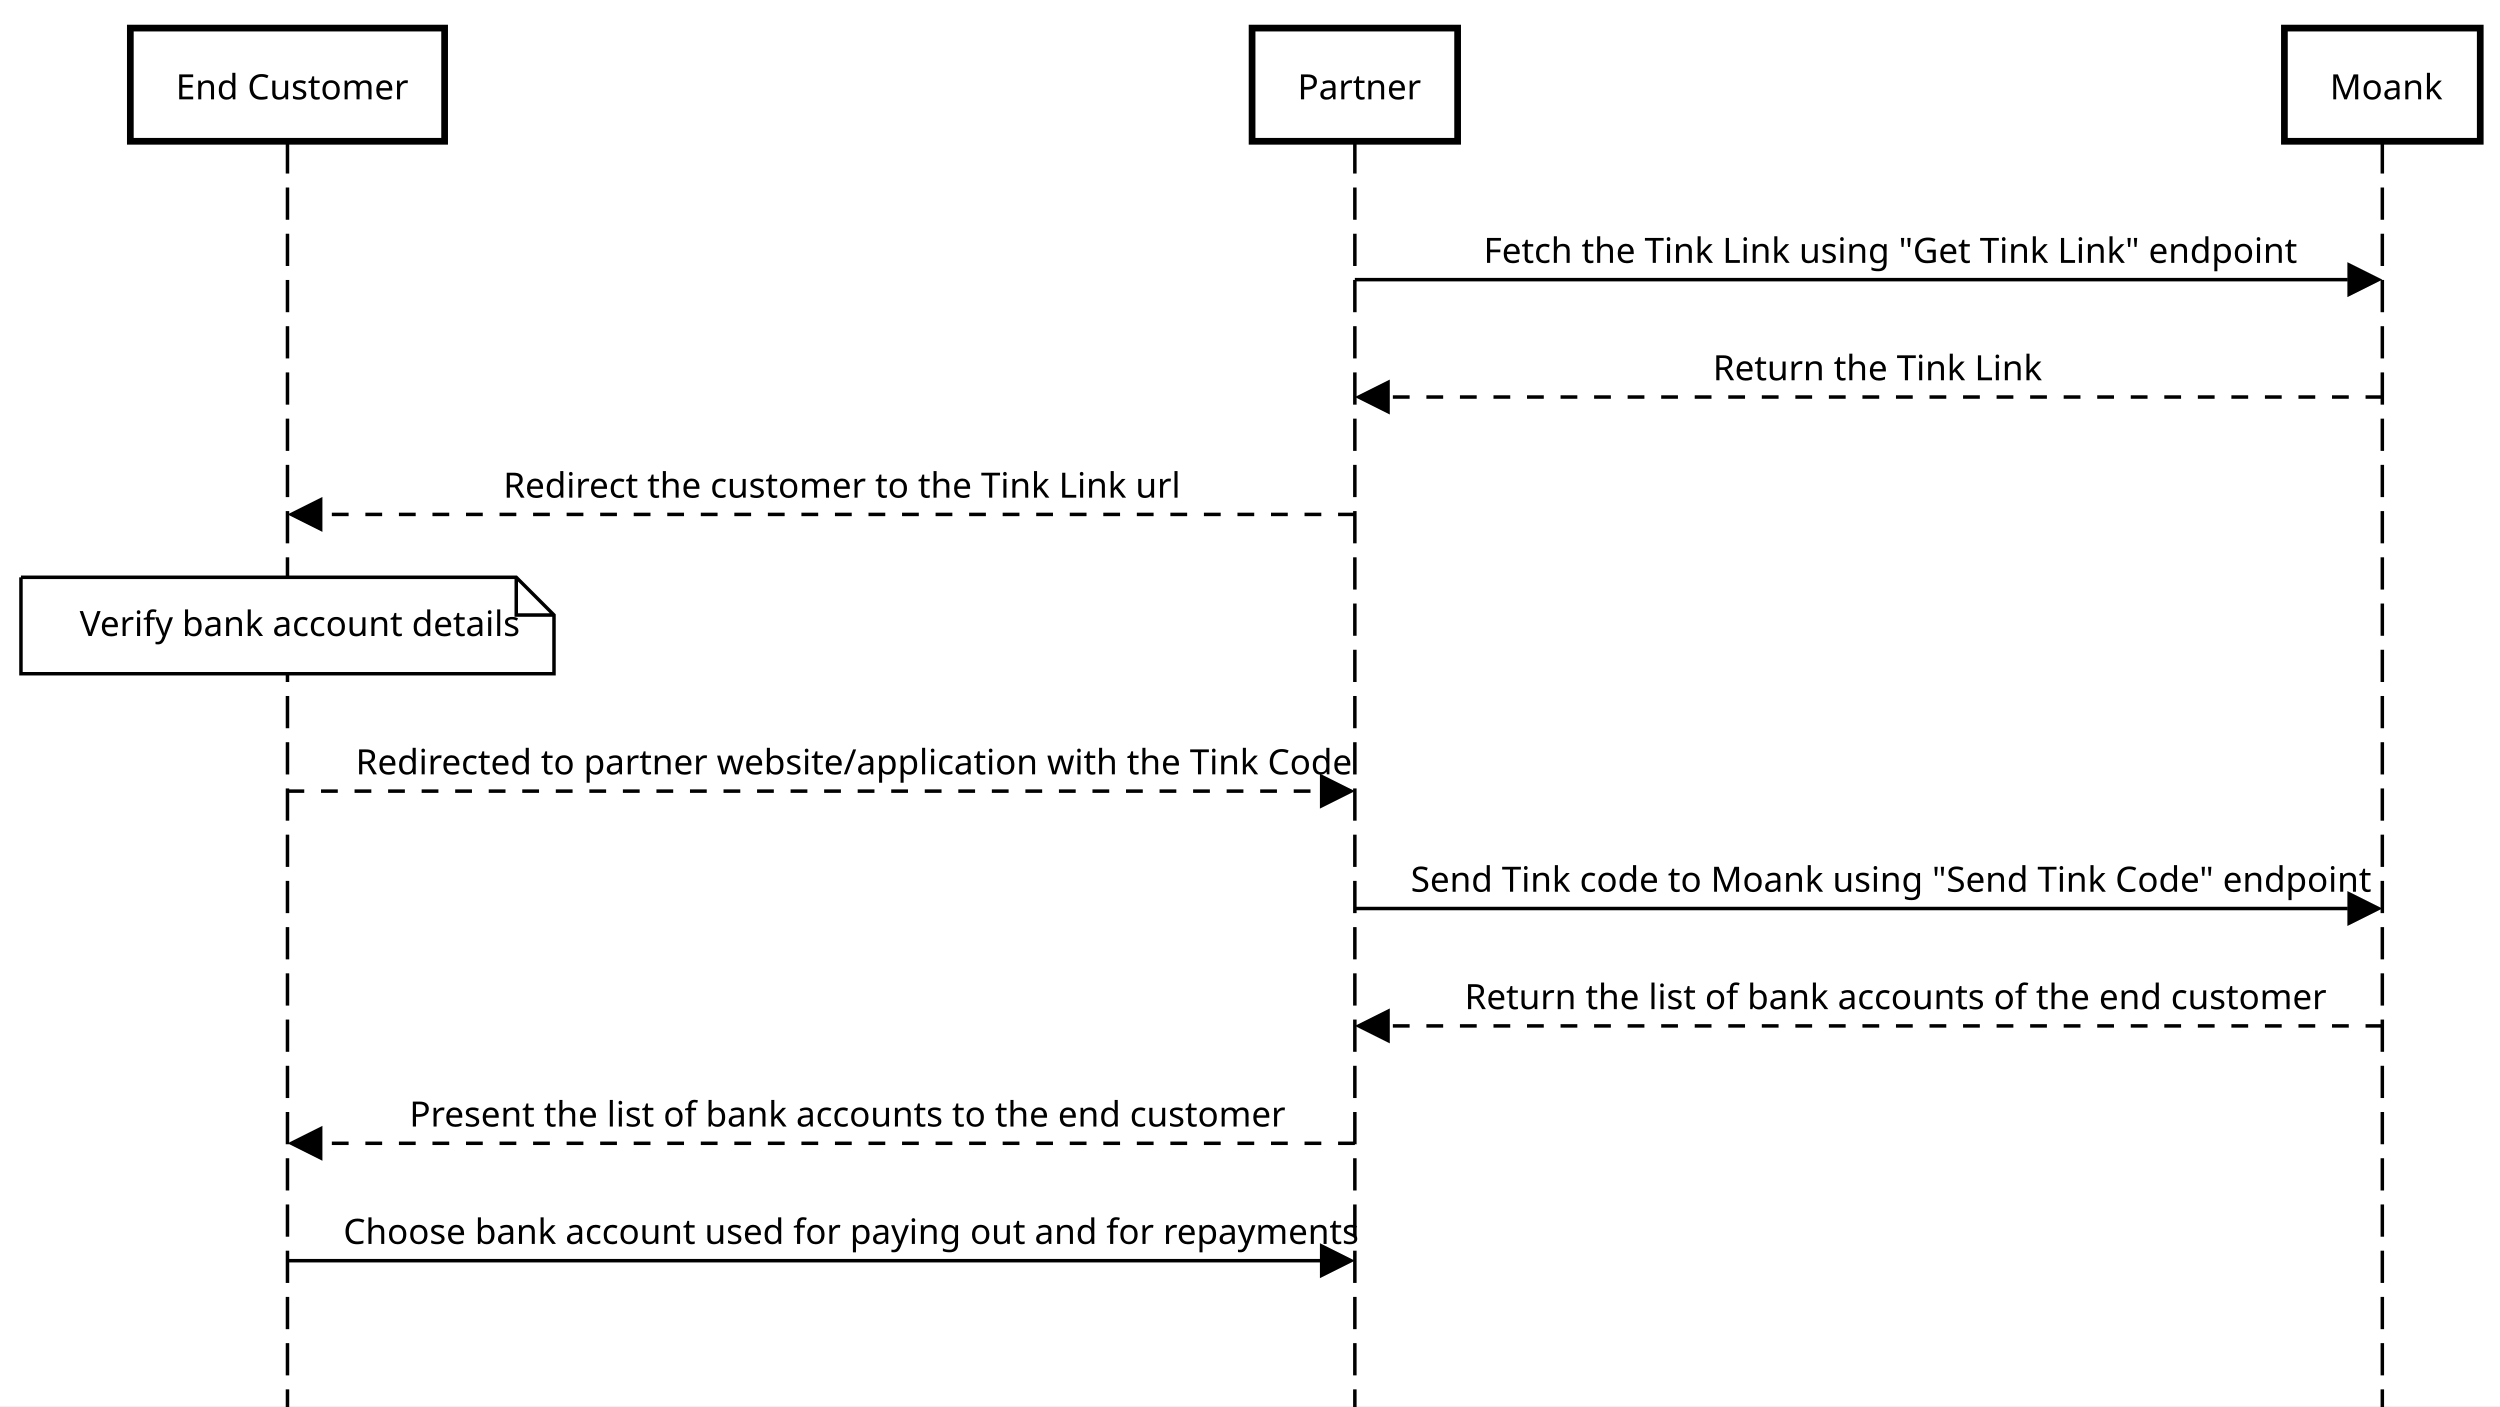
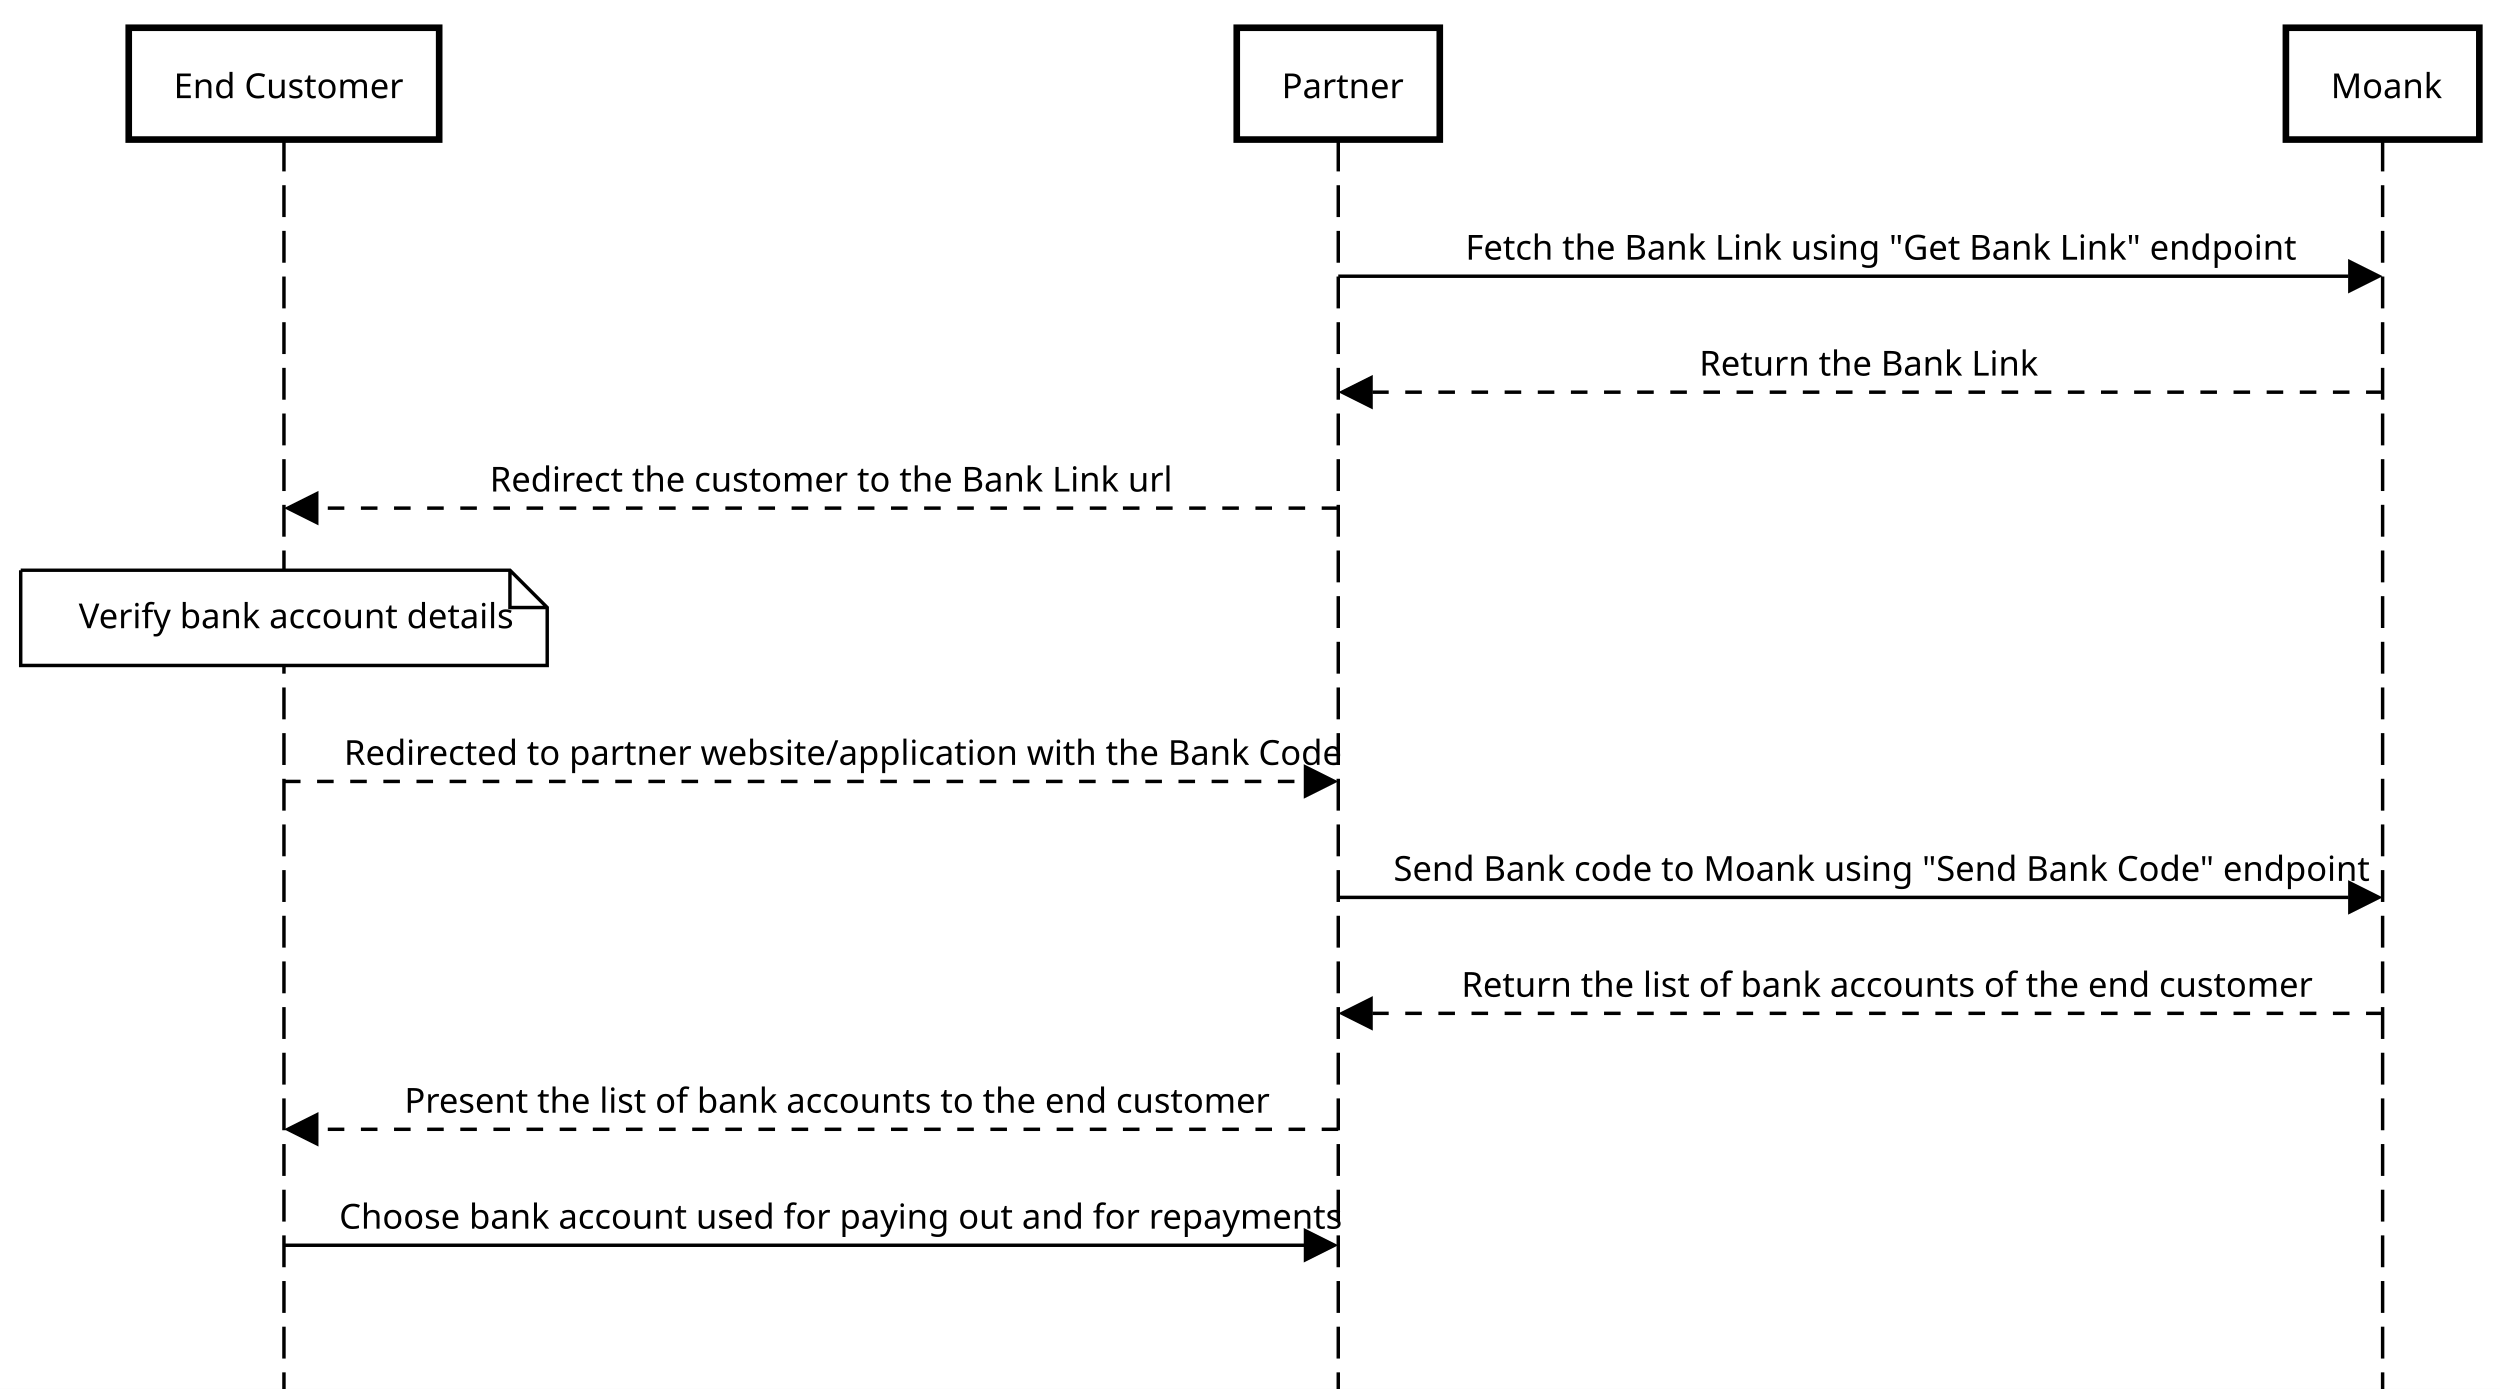
- <svg xmlns="http://www.w3.org/2000/svg" version="1.1" width="1049" height="590">
+ <svg xmlns="http://www.w3.org/2000/svg" version="1.1" width="1062" height="590">
  <defs />
  <g>
    <g />
    <g />
    <g />
    <g />
    <g />
    <g />
    <g />
    <g />
    <g />
    <g>
-       <rect fill="white" stroke="none" x="0" y="0" width="1049" height="590" />
+       <rect fill="white" stroke="none" x="0" y="0" width="1062" height="590" />
    </g>
    <g />
    <g>
      <path fill="none" stroke="black" paint-order="fill stroke markers" d=" M 120.625 59.284 L 120.625 590.555" stroke-miterlimit="10" stroke-width="1.466" stroke-dasharray="13.532,5.864" />
      <path fill="none" stroke="black" paint-order="fill stroke markers" d=" M 568.496 59.284 L 568.496 590.555" stroke-miterlimit="10" stroke-width="1.466" stroke-dasharray="13.532,5.864" />
-       <path fill="none" stroke="black" paint-order="fill stroke markers" d=" M 999.623 59.284 L 999.623 590.555" stroke-miterlimit="10" stroke-width="1.466" stroke-dasharray="13.532,5.864" />
+       <path fill="none" stroke="black" paint-order="fill stroke markers" d=" M 1012.136 59.284 L 1012.136 590.555" stroke-miterlimit="10" stroke-width="1.466" stroke-dasharray="13.532,5.864" />
    </g>
    <g>
      <path fill="none" stroke="none" />
      <g>
        <path fill="white" stroke="black" paint-order="fill stroke markers" d=" M 54.688 11.786 L 186.563 11.786 L 186.563 59.284 L 54.688 59.284 L 54.688 11.786 Z" stroke-miterlimit="10" stroke-width="2.815" stroke-dasharray="" />
      </g>
      <g>
        <g />
        <text fill="black" stroke="none" font-family="sans-serif" font-size="11pt" font-style="normal" font-weight="normal" text-decoration="normal" x="73.775" y="41.692" text-anchor="start" dominant-baseline="alphabetic" xml:space="preserve">End Customer</text>
      </g>
      <path fill="none" stroke="none" />
      <g>
        <path fill="white" stroke="black" paint-order="fill stroke markers" d=" M 525.372 11.786 L 611.62 11.786 L 611.62 59.284 L 525.372 59.284 L 525.372 11.786 Z" stroke-miterlimit="10" stroke-width="2.815" stroke-dasharray="" />
      </g>
      <g>
        <g />
        <text fill="black" stroke="none" font-family="sans-serif" font-size="11pt" font-style="normal" font-weight="normal" text-decoration="normal" x="544.459" y="41.692" text-anchor="start" dominant-baseline="alphabetic" xml:space="preserve">Partner</text>
      </g>
      <path fill="none" stroke="none" />
      <g>
-         <path fill="white" stroke="black" paint-order="fill stroke markers" d=" M 958.535 11.786 L 1040.711 11.786 L 1040.711 59.284 L 958.535 59.284 L 958.535 11.786 Z" stroke-miterlimit="10" stroke-width="2.815" stroke-dasharray="" />
+         <path fill="white" stroke="black" paint-order="fill stroke markers" d=" M 971.048 11.786 L 1053.223 11.786 L 1053.223 59.284 L 971.048 59.284 L 971.048 11.786 Z" stroke-miterlimit="10" stroke-width="2.815" stroke-dasharray="" />
      </g>
      <g>
        <g />
-         <text fill="black" stroke="none" font-family="sans-serif" font-size="11pt" font-style="normal" font-weight="normal" text-decoration="normal" x="977.622" y="41.692" text-anchor="start" dominant-baseline="alphabetic" xml:space="preserve">Moank</text>
+         <text fill="black" stroke="none" font-family="sans-serif" font-size="11pt" font-style="normal" font-weight="normal" text-decoration="normal" x="990.135" y="41.692" text-anchor="start" dominant-baseline="alphabetic" xml:space="preserve">Moank</text>
      </g>
    </g>
    <g>
      <g>
        <g>
-           <rect fill="white" stroke="none" x="619.889" y="94.468" width="328.341" height="22.869" />
+           <rect fill="white" stroke="none" x="619.889" y="94.468" width="340.854" height="22.869" />
        </g>
-         <text fill="black" stroke="none" font-family="sans-serif" font-size="11pt" font-style="normal" font-weight="normal" text-decoration="normal" x="622.528" y="110.3" text-anchor="start" dominant-baseline="alphabetic" xml:space="preserve">Fetch the Tink Link using "Get Tink Link" endpoint</text>
+         <text fill="black" stroke="none" font-family="sans-serif" font-size="11pt" font-style="normal" font-weight="normal" text-decoration="normal" x="622.528" y="110.3" text-anchor="start" dominant-baseline="alphabetic" xml:space="preserve">Fetch the Bank Link using "Get Bank Link" endpoint</text>
      </g>
      <g>
-         <path fill="none" stroke="black" paint-order="fill stroke markers" d=" M 568.496 117.337 L 985.139 117.337" stroke-miterlimit="10" stroke-width="1.466" stroke-dasharray="" />
-         <g transform="translate(999.6232,117.337) translate(-999.6232,-117.337)">
-           <path fill="black" stroke="none" paint-order="stroke fill markers" d=" M 984.963 110.007 L 999.623 117.337 L 984.963 124.667 Z" />
+         <path fill="none" stroke="black" paint-order="fill stroke markers" d=" M 568.496 117.337 L 997.652 117.337" stroke-miterlimit="10" stroke-width="1.466" stroke-dasharray="" />
+         <g transform="translate(1012.136,117.337) translate(-1012.136,-117.337)">
+           <path fill="black" stroke="none" paint-order="stroke fill markers" d=" M 997.476 110.007 L 1012.136 117.337 L 997.476 124.667 Z" />
        </g>
      </g>
      <g>
        <g>
-           <rect fill="white" stroke="none" x="716.095" y="143.725" width="135.929" height="22.869" />
+           <rect fill="white" stroke="none" x="719.223" y="143.725" width="142.185" height="22.869" />
        </g>
-         <text fill="black" stroke="none" font-family="sans-serif" font-size="11pt" font-style="normal" font-weight="normal" text-decoration="normal" x="718.734" y="159.557" text-anchor="start" dominant-baseline="alphabetic" xml:space="preserve">Return the Tink Link</text>
+         <text fill="black" stroke="none" font-family="sans-serif" font-size="11pt" font-style="normal" font-weight="normal" text-decoration="normal" x="721.862" y="159.557" text-anchor="start" dominant-baseline="alphabetic" xml:space="preserve">Return the Bank Link</text>
      </g>
      <g>
-         <path fill="none" stroke="black" paint-order="fill stroke markers" d=" M 999.623 166.594 L 582.98 166.594" stroke-miterlimit="10" stroke-width="1.466" stroke-dasharray="7.037" />
+         <path fill="none" stroke="black" paint-order="fill stroke markers" d=" M 1012.136 166.594 L 582.98 166.594" stroke-miterlimit="10" stroke-width="1.466" stroke-dasharray="7.037" />
        <g transform="translate(568.4958,166.5939) translate(-568.4958,-166.5939)">
          <path fill="black" stroke="none" paint-order="stroke fill markers" d=" M 583.156 159.264 L 568.496 166.594 L 583.156 173.924 Z" />
        </g>
      </g>
      <g>
        <g>
-           <rect fill="white" stroke="none" x="208.565" y="192.982" width="271.992" height="22.869" />
+           <rect fill="white" stroke="none" x="205.437" y="192.982" width="278.248" height="22.869" />
        </g>
-         <text fill="black" stroke="none" font-family="sans-serif" font-size="11pt" font-style="normal" font-weight="normal" text-decoration="normal" x="211.203" y="208.814" text-anchor="start" dominant-baseline="alphabetic" xml:space="preserve">Redirect the customer to the Tink Link url</text>
+         <text fill="black" stroke="none" font-family="sans-serif" font-size="11pt" font-style="normal" font-weight="normal" text-decoration="normal" x="208.075" y="208.814" text-anchor="start" dominant-baseline="alphabetic" xml:space="preserve">Redirect the customer to the Bank Link url</text>
      </g>
      <g>
        <path fill="none" stroke="black" paint-order="fill stroke markers" d=" M 568.496 215.851 L 135.109 215.851" stroke-miterlimit="10" stroke-width="1.466" stroke-dasharray="7.037" />
        <g transform="translate(120.6254,215.8509) translate(-120.6254,-215.8509)">
          <path fill="black" stroke="none" paint-order="stroke fill markers" d=" M 135.285 208.521 L 120.625 215.851 L 135.285 223.181 Z" />
        </g>
      </g>
      <path fill="white" stroke="black" paint-order="fill stroke markers" d=" M 8.796 242.238 L 216.622 242.238 L 232.455 258.071 L 232.455 282.7 L 8.796 282.7 L 8.796 242.238 M 216.622 242.238 L 216.622 258.071 L 232.455 258.071" stroke-miterlimit="10" stroke-width="1.466" stroke-dasharray="" />
      <g>
        <text fill="black" stroke="none" font-family="sans-serif" font-size="11pt" font-style="normal" font-weight="normal" text-decoration="normal" x="33.424" y="266.867" text-anchor="start" dominant-baseline="alphabetic" xml:space="preserve">Verify bank account details</text>
      </g>
      <g>
        <g>
-           <rect fill="white" stroke="none" x="146.618" y="309.087" width="395.886" height="22.869" />
+           <rect fill="white" stroke="none" x="143.49" y="309.087" width="402.142" height="22.869" />
        </g>
-         <text fill="black" stroke="none" font-family="sans-serif" font-size="11pt" font-style="normal" font-weight="normal" text-decoration="normal" x="149.256" y="324.92" text-anchor="start" dominant-baseline="alphabetic" xml:space="preserve">Redirected to partner website/application with the Tink Code</text>
+         <text fill="black" stroke="none" font-family="sans-serif" font-size="11pt" font-style="normal" font-weight="normal" text-decoration="normal" x="146.128" y="324.92" text-anchor="start" dominant-baseline="alphabetic" xml:space="preserve">Redirected to partner website/application with the Bank Code</text>
      </g>
      <g>
        <path fill="none" stroke="black" paint-order="fill stroke markers" d=" M 120.625 331.956 L 554.012 331.956" stroke-miterlimit="10" stroke-width="1.466" stroke-dasharray="7.037" />
        <g transform="translate(568.4958,331.9565) translate(-568.4958,-331.9565)">
          <path fill="black" stroke="none" paint-order="stroke fill markers" d=" M 553.836 324.627 L 568.496 331.956 L 553.836 339.286 Z" />
        </g>
      </g>
      <g>
        <g>
-           <rect fill="white" stroke="none" x="589.313" y="358.344" width="389.494" height="22.869" />
+           <rect fill="white" stroke="none" x="589.313" y="358.344" width="402.006" height="22.869" />
        </g>
-         <text fill="black" stroke="none" font-family="sans-serif" font-size="11pt" font-style="normal" font-weight="normal" text-decoration="normal" x="591.951" y="374.177" text-anchor="start" dominant-baseline="alphabetic" xml:space="preserve">Send Tink code to Moank using "Send Tink Code" endpoint</text>
+         <text fill="black" stroke="none" font-family="sans-serif" font-size="11pt" font-style="normal" font-weight="normal" text-decoration="normal" x="591.951" y="374.177" text-anchor="start" dominant-baseline="alphabetic" xml:space="preserve">Send Bank code to Moank using "Send Bank Code" endpoint</text>
      </g>
      <g>
-         <path fill="none" stroke="black" paint-order="fill stroke markers" d=" M 568.496 381.213 L 985.139 381.213" stroke-miterlimit="10" stroke-width="1.466" stroke-dasharray="" />
-         <g transform="translate(999.6232,381.2134) translate(-999.6232,-381.2134)">
-           <path fill="black" stroke="none" paint-order="stroke fill markers" d=" M 984.963 373.883 L 999.623 381.213 L 984.963 388.543 Z" />
+         <path fill="none" stroke="black" paint-order="fill stroke markers" d=" M 568.496 381.213 L 997.652 381.213" stroke-miterlimit="10" stroke-width="1.466" stroke-dasharray="" />
+         <g transform="translate(1012.136,381.2134) translate(-1012.136,-381.2134)">
+           <path fill="black" stroke="none" paint-order="stroke fill markers" d=" M 997.476 373.883 L 1012.136 381.213 L 997.476 388.543 Z" />
        </g>
      </g>
      <g>
        <g>
-           <rect fill="white" stroke="none" x="611.922" y="407.601" width="344.275" height="22.869" />
+           <rect fill="white" stroke="none" x="618.178" y="407.601" width="344.275" height="22.869" />
        </g>
-         <text fill="black" stroke="none" font-family="sans-serif" font-size="11pt" font-style="normal" font-weight="normal" text-decoration="normal" x="614.561" y="423.434" text-anchor="start" dominant-baseline="alphabetic" xml:space="preserve">Return the list of bank accounts of the end customer</text>
+         <text fill="black" stroke="none" font-family="sans-serif" font-size="11pt" font-style="normal" font-weight="normal" text-decoration="normal" x="620.817" y="423.434" text-anchor="start" dominant-baseline="alphabetic" xml:space="preserve">Return the list of bank accounts of the end customer</text>
      </g>
      <g>
-         <path fill="none" stroke="black" paint-order="fill stroke markers" d=" M 999.623 430.47 L 582.98 430.47" stroke-miterlimit="10" stroke-width="1.466" stroke-dasharray="7.037" />
+         <path fill="none" stroke="black" paint-order="fill stroke markers" d=" M 1012.136 430.47 L 582.98 430.47" stroke-miterlimit="10" stroke-width="1.466" stroke-dasharray="7.037" />
        <g transform="translate(568.4958,430.4703) translate(-568.4958,-430.4703)">
          <path fill="black" stroke="none" paint-order="stroke fill markers" d=" M 583.156 423.14 L 568.496 430.47 L 583.156 437.8 Z" />
        </g>
      </g>
      <g>
        <g>
          <rect fill="white" stroke="none" x="169.162" y="456.858" width="350.796" height="22.869" />
        </g>
        <text fill="black" stroke="none" font-family="sans-serif" font-size="11pt" font-style="normal" font-weight="normal" text-decoration="normal" x="171.801" y="472.691" text-anchor="start" dominant-baseline="alphabetic" xml:space="preserve">Present the list of bank accounts to the end customer</text>
      </g>
      <g>
        <path fill="none" stroke="black" paint-order="fill stroke markers" d=" M 568.496 479.727 L 135.109 479.727" stroke-miterlimit="10" stroke-width="1.466" stroke-dasharray="7.037" />
        <g transform="translate(120.6254,479.7272) translate(-120.6254,-479.7272)">
          <path fill="black" stroke="none" paint-order="stroke fill markers" d=" M 135.285 472.397 L 120.625 479.727 L 135.285 487.057 Z" />
        </g>
      </g>
      <g>
        <g>
          <rect fill="white" stroke="none" x="141.442" y="506.115" width="406.237" height="22.869" />
        </g>
        <text fill="black" stroke="none" font-family="sans-serif" font-size="11pt" font-style="normal" font-weight="normal" text-decoration="normal" x="144.081" y="521.947" text-anchor="start" dominant-baseline="alphabetic" xml:space="preserve">Choose bank account used for paying out and for repayments</text>
      </g>
      <g>
        <path fill="none" stroke="black" paint-order="fill stroke markers" d=" M 120.625 528.984 L 554.012 528.984" stroke-miterlimit="10" stroke-width="1.466" stroke-dasharray="" />
        <g transform="translate(568.4958,528.9841) translate(-568.4958,-528.9841)">
          <path fill="black" stroke="none" paint-order="stroke fill markers" d=" M 553.836 521.654 L 568.496 528.984 L 553.836 536.314 Z" />
        </g>
      </g>
    </g>
    <g />
    <g />
    <g />
  </g>
</svg>
